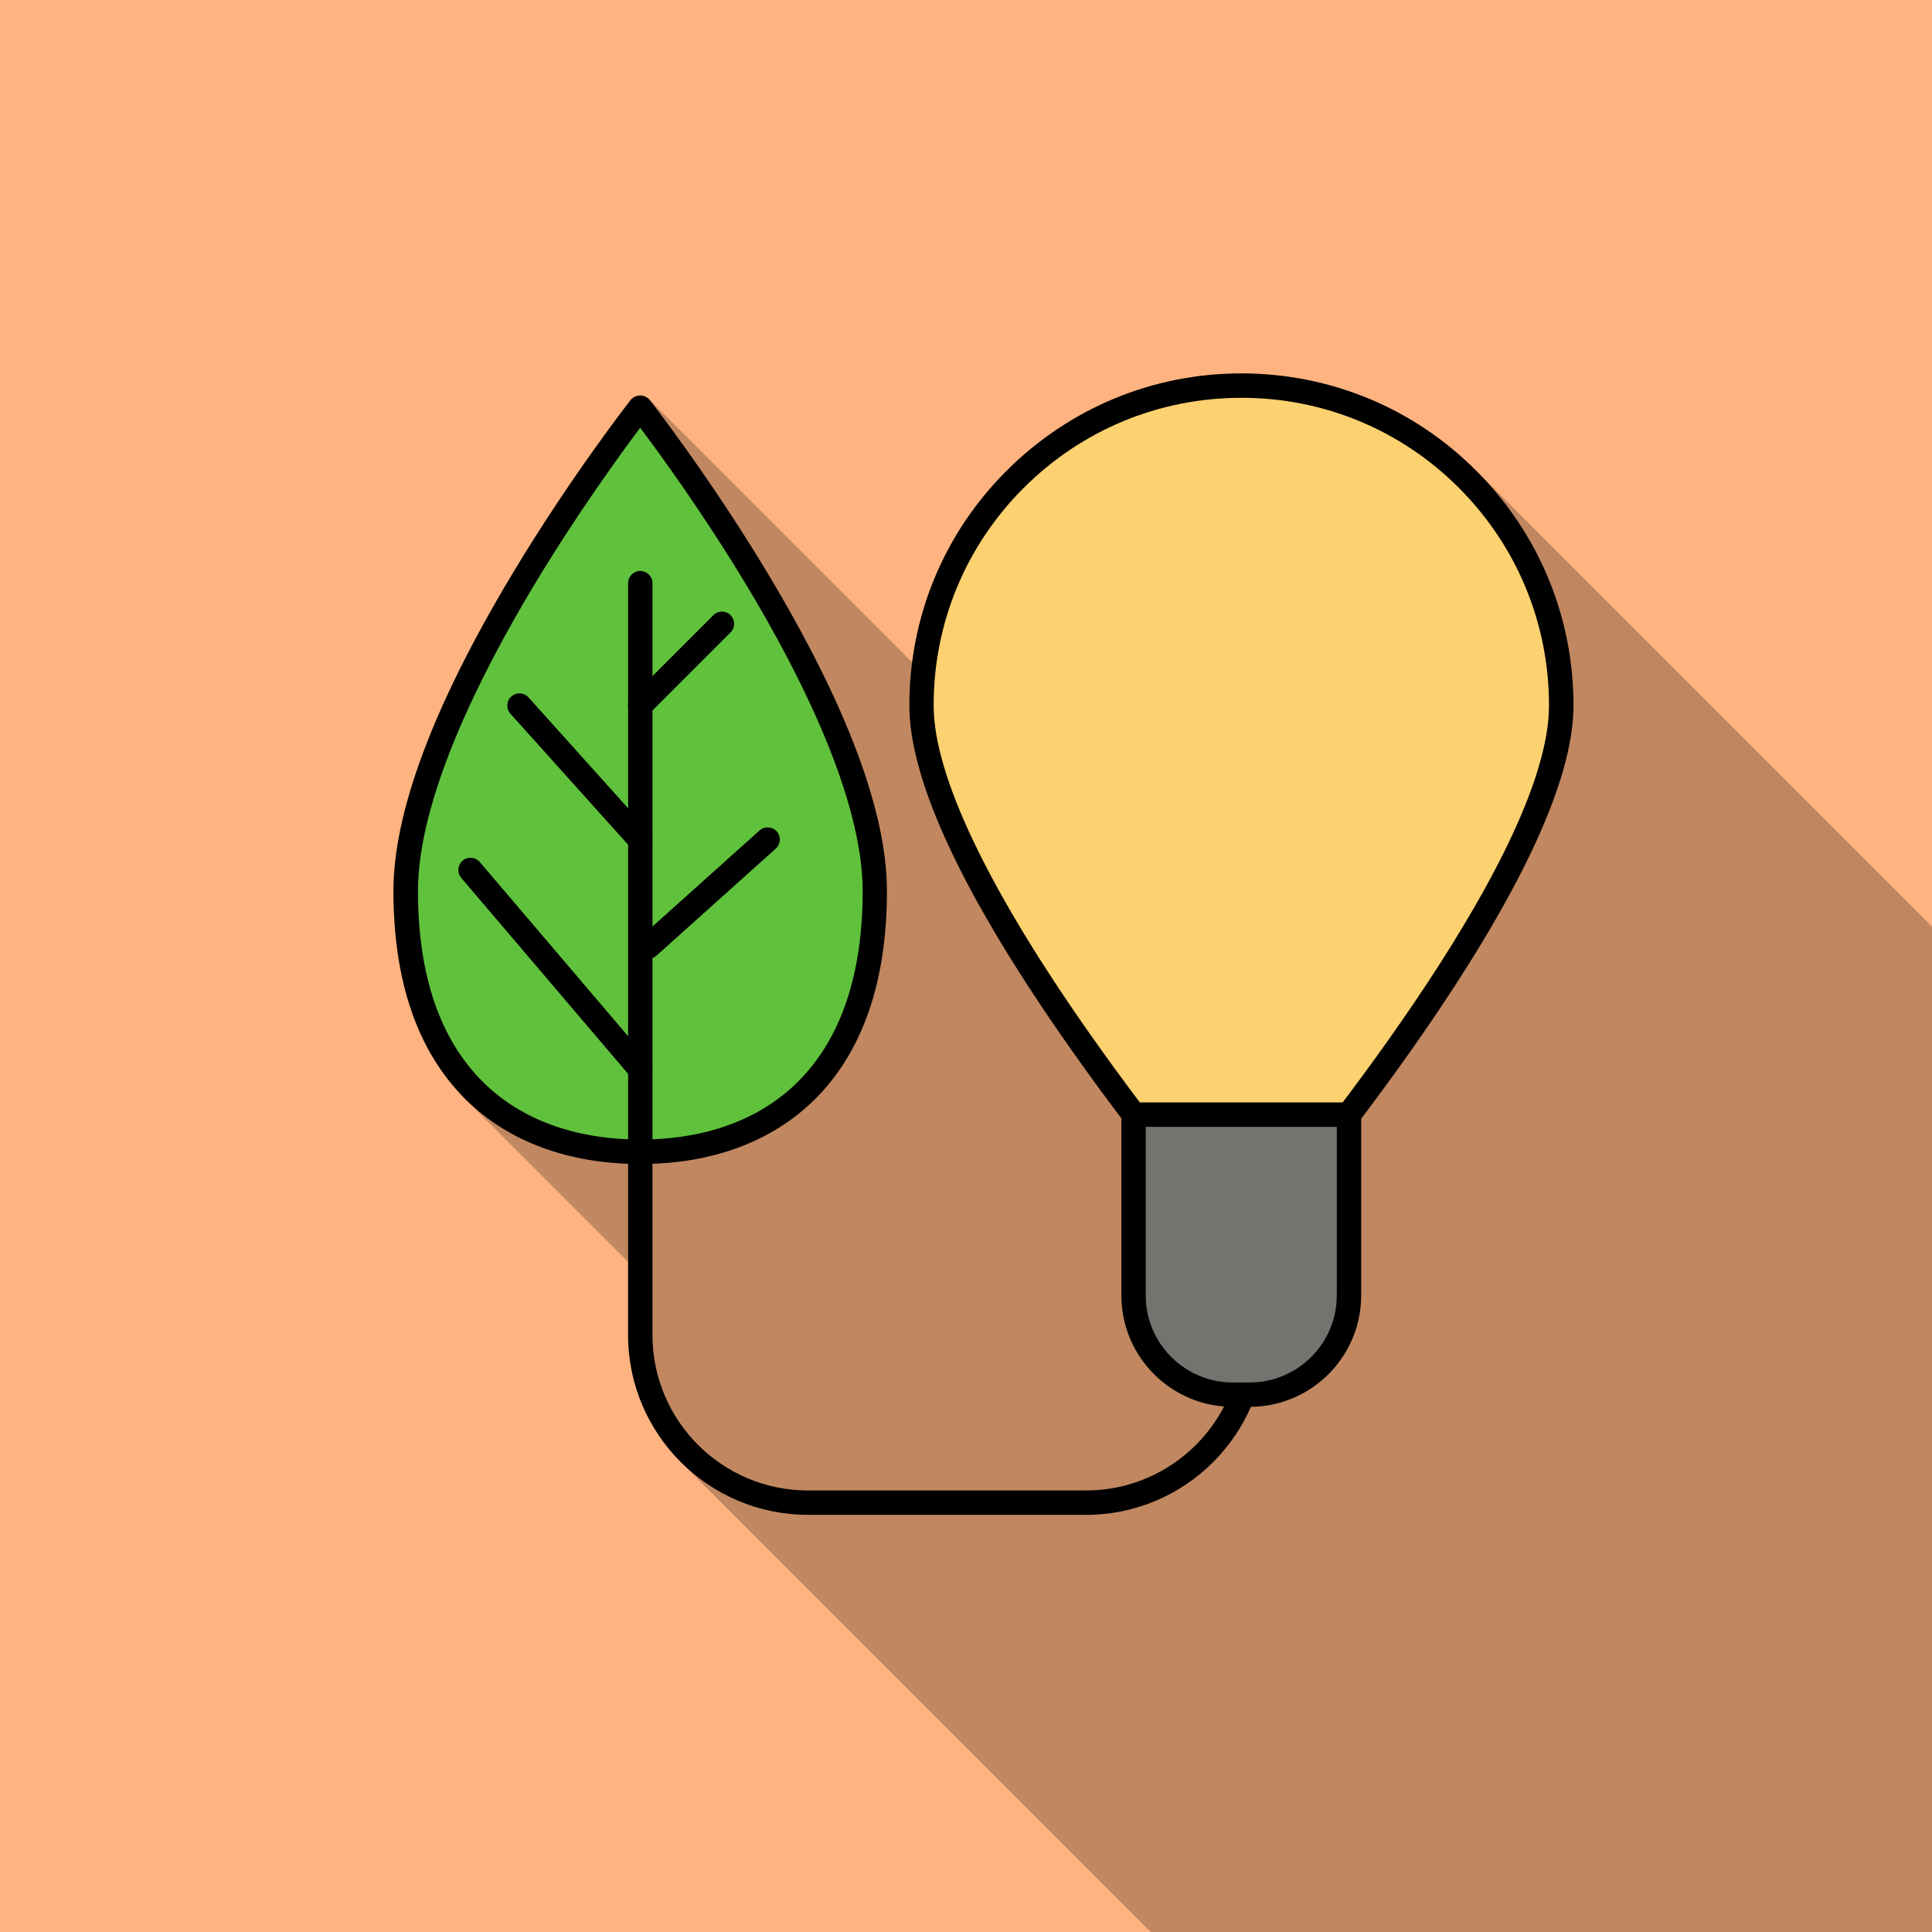
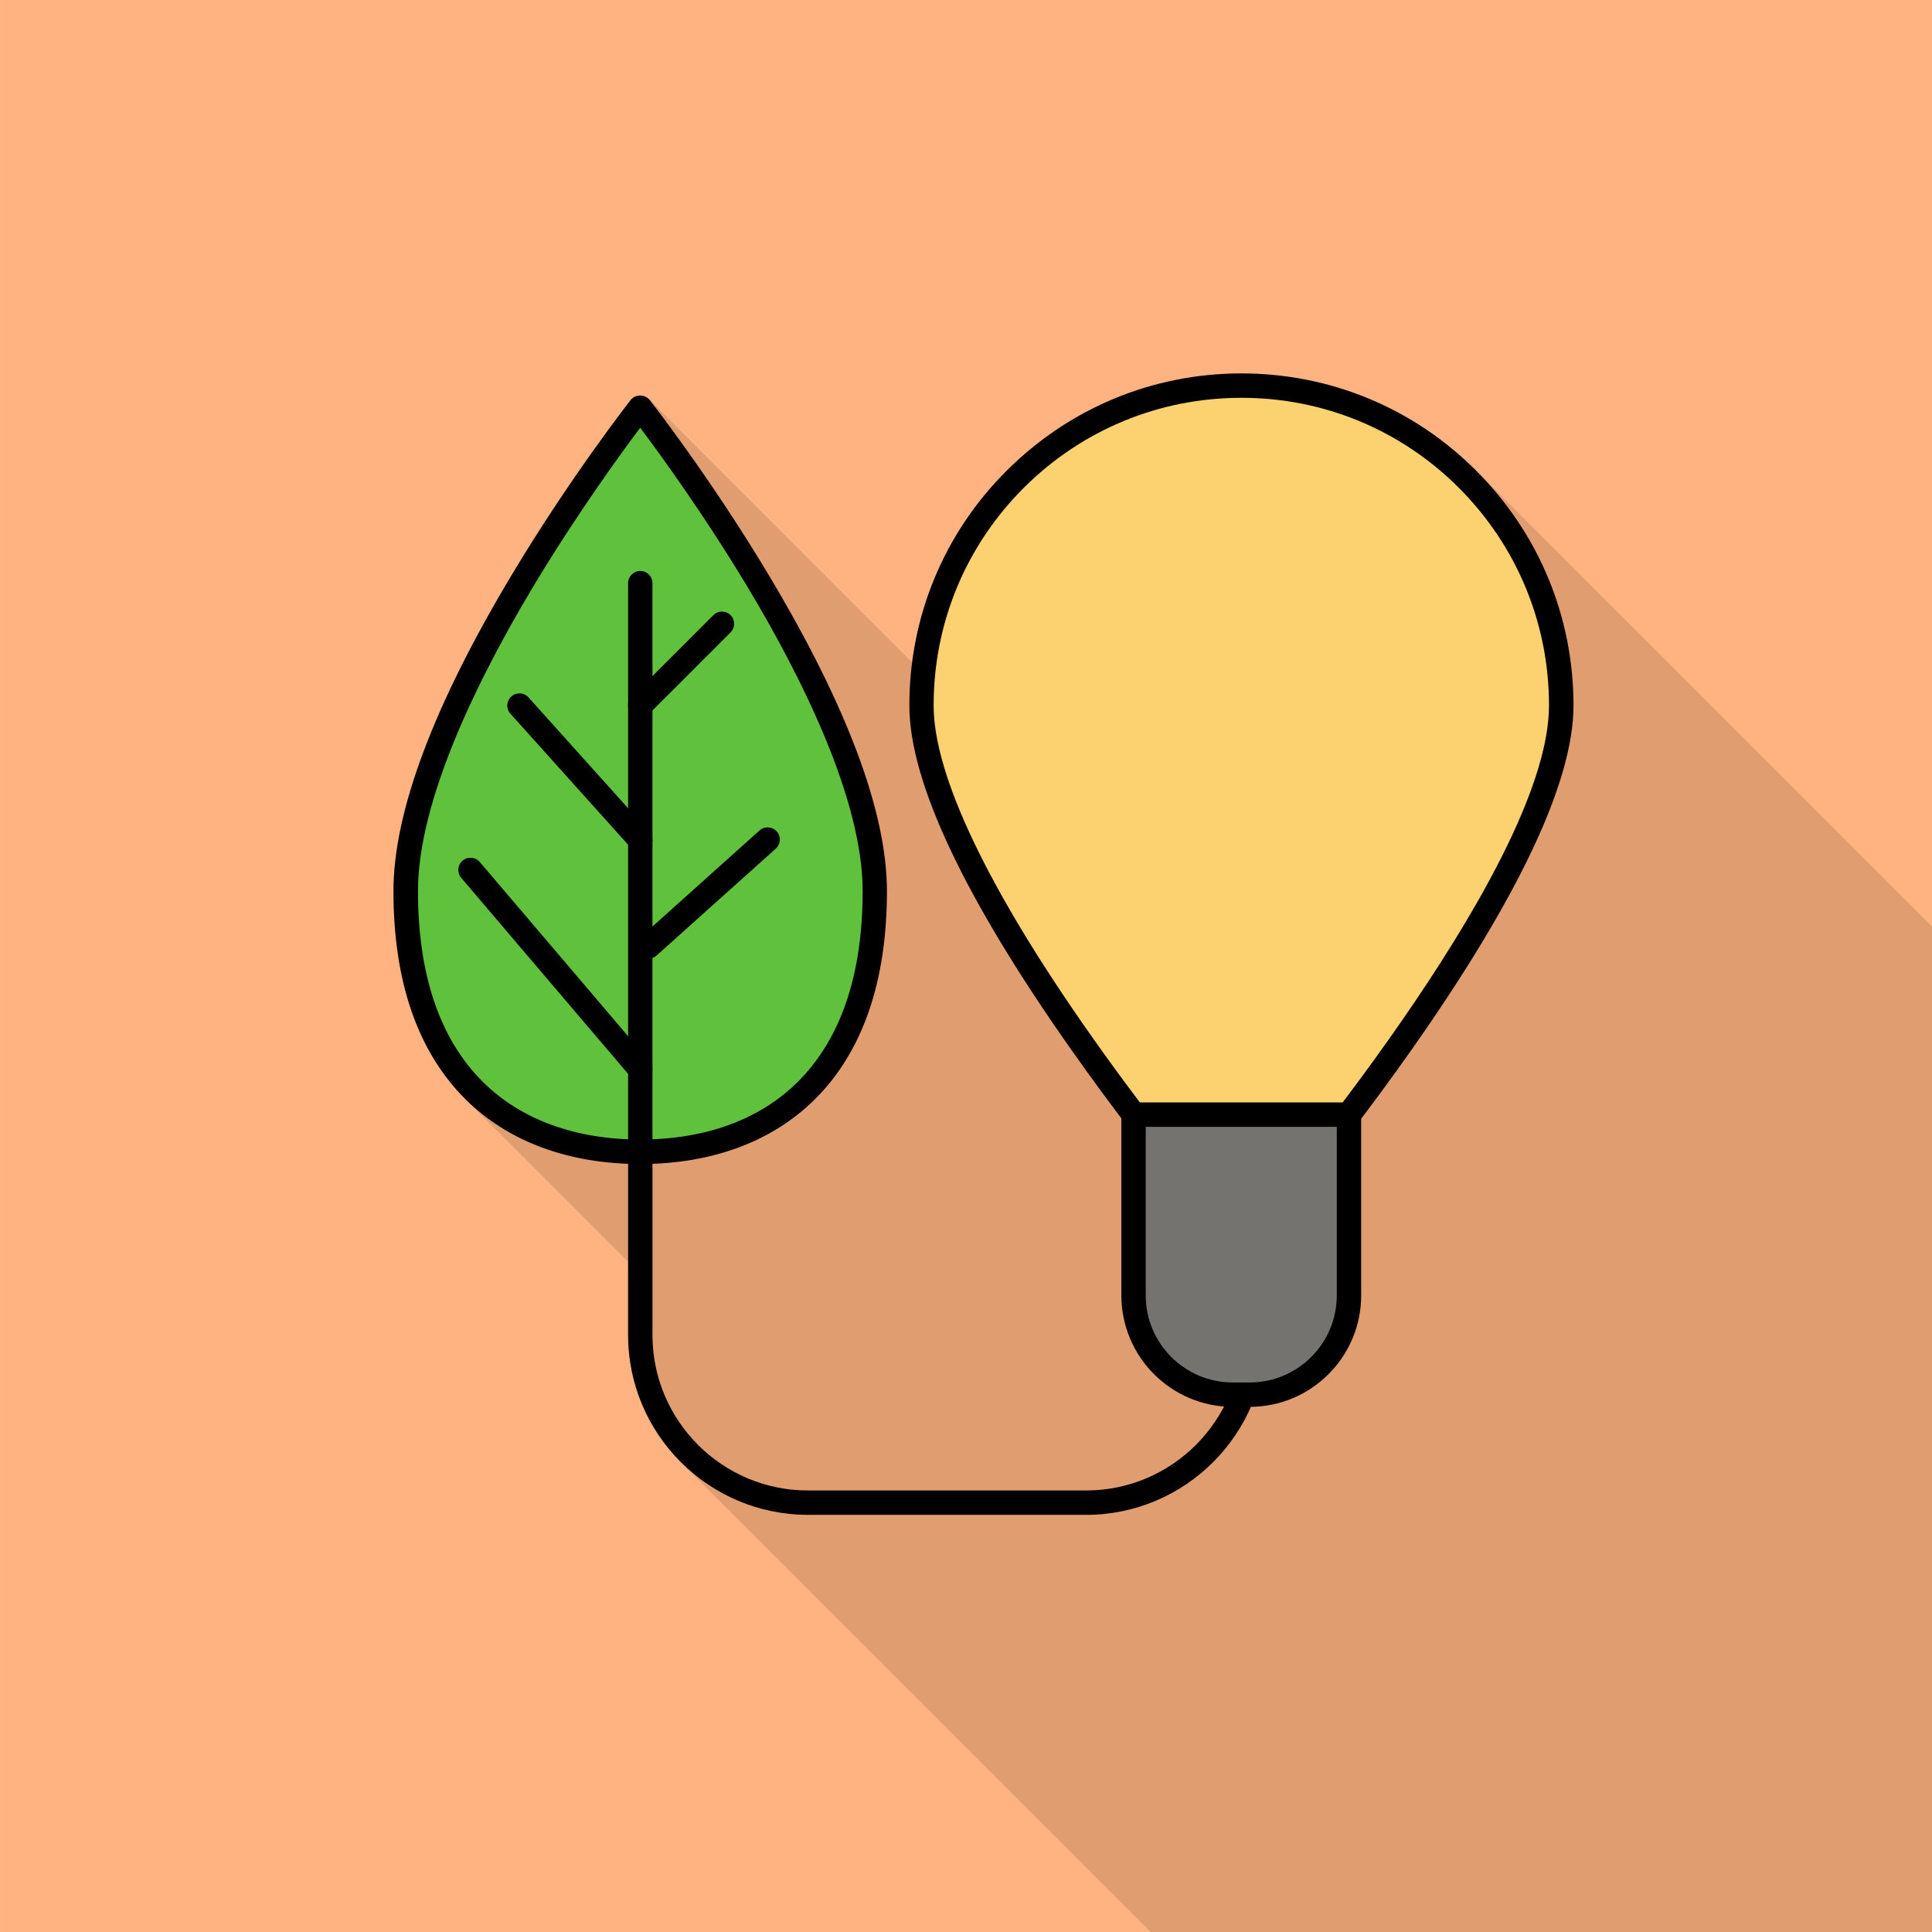
<svg xmlns="http://www.w3.org/2000/svg" width="67.733mm" height="67.733mm" viewBox="0 0 67.733 67.733" version="1.1" id="svg1" xml:space="preserve">
  <defs id="defs1" />
  <g id="layer1" transform="translate(-32.07751,-68.30622)">
    <path id="rect1" style="fill:#ffb380;fill-opacity:1;stroke-width:0.457" d="m 32.078,68.306 h 67.733 v 67.733 h -67.733 z" />
-     <path id="path11" style="stroke-width:0.043;fill:#000001;fill-opacity:0.247" d="M 75.601 81.398 C 72.494 81.398 69.57 82.612 67.369 84.809 C 65.528 86.647 64.391 88.997 64.066 91.537 L 54.827 82.298 C 54.82 82.291 54.807 82.293 54.8 82.287 C 54.723 82.219 54.628 82.172 54.522 82.172 C 54.39 82.172 54.265 82.232 54.184 82.334 C 54.163 82.36 52.09 85.01 50.043 88.421 C 47.273 93.032 45.872 96.776 45.872 99.546 C 45.872 100.338 45.925 101.084 46.03 101.785 C 46.03 101.786 46.03 101.788 46.03 101.789 C 46.135 102.484 46.293 103.133 46.5 103.736 C 46.502 103.744 46.504 103.752 46.507 103.759 C 46.715 104.362 46.975 104.917 47.285 105.426 C 47.289 105.432 47.291 105.438 47.294 105.443 C 47.379 105.581 47.476 105.707 47.568 105.838 C 47.648 105.953 47.722 106.073 47.808 106.181 C 47.885 106.28 47.974 106.368 48.056 106.462 C 48.165 106.587 48.269 106.717 48.386 106.834 L 48.406 106.854 L 54.099 112.547 L 54.099 115.111 C 54.099 116.414 54.497 117.626 55.176 118.632 C 55.177 118.634 55.178 118.635 55.179 118.636 C 55.403 118.967 55.657 119.275 55.938 119.557 C 55.941 119.56 55.944 119.564 55.947 119.567 L 72.419 136.04 L 99.811 136.04 L 99.811 100.788 L 83.824 84.801 C 83.552 84.529 83.269 84.272 82.975 84.031 C 82.975 84.03 82.974 84.03 82.973 84.029 C 82.677 83.786 82.371 83.559 82.056 83.348 C 82.055 83.347 82.054 83.347 82.053 83.346 C 81.738 83.135 81.414 82.94 81.082 82.763 C 81.081 82.762 81.08 82.762 81.079 82.761 C 80.746 82.583 80.406 82.423 80.058 82.278 C 80.056 82.278 80.055 82.277 80.053 82.276 C 79.938 82.229 79.818 82.195 79.701 82.151 C 79.465 82.062 79.229 81.969 78.987 81.896 C 78.627 81.787 78.261 81.695 77.889 81.622 C 77.888 81.622 77.887 81.621 77.886 81.621 C 77.514 81.548 77.137 81.492 76.756 81.455 C 76.756 81.455 76.756 81.455 76.755 81.455 C 76.374 81.417 75.989 81.398 75.601 81.398 z " />
+     <path id="path11" style="stroke-width:0.043;fill:#000000;fill-opacity:0.122" d="M 75.601 81.398 C 72.494 81.398 69.57 82.612 67.369 84.809 C 65.528 86.647 64.391 88.997 64.066 91.537 L 54.827 82.298 C 54.82 82.291 54.807 82.293 54.8 82.287 C 54.723 82.219 54.628 82.172 54.522 82.172 C 54.39 82.172 54.265 82.232 54.184 82.334 C 54.163 82.36 52.09 85.01 50.043 88.421 C 47.273 93.032 45.872 96.776 45.872 99.546 C 45.872 100.338 45.925 101.084 46.03 101.785 C 46.03 101.786 46.03 101.788 46.03 101.789 C 46.135 102.484 46.293 103.133 46.5 103.736 C 46.502 103.744 46.504 103.752 46.507 103.759 C 46.715 104.362 46.975 104.917 47.285 105.426 C 47.289 105.432 47.291 105.438 47.294 105.443 C 47.379 105.581 47.476 105.707 47.568 105.838 C 47.648 105.953 47.722 106.073 47.808 106.181 C 47.885 106.28 47.974 106.368 48.056 106.462 C 48.165 106.587 48.269 106.717 48.386 106.834 L 48.406 106.854 L 54.099 112.547 L 54.099 115.111 C 54.099 116.414 54.497 117.626 55.176 118.632 C 55.177 118.634 55.178 118.635 55.179 118.636 C 55.403 118.967 55.657 119.275 55.938 119.557 C 55.941 119.56 55.944 119.564 55.947 119.567 L 72.419 136.04 L 99.811 136.04 L 99.811 100.788 L 83.824 84.801 C 83.552 84.529 83.269 84.272 82.975 84.031 C 82.975 84.03 82.974 84.03 82.973 84.029 C 82.677 83.786 82.371 83.559 82.056 83.348 C 82.055 83.347 82.054 83.347 82.053 83.346 C 81.738 83.135 81.414 82.94 81.082 82.763 C 81.081 82.762 81.08 82.762 81.079 82.761 C 80.746 82.583 80.406 82.423 80.058 82.278 C 80.056 82.278 80.055 82.277 80.053 82.276 C 79.938 82.229 79.818 82.195 79.701 82.151 C 79.465 82.062 79.229 81.969 78.987 81.896 C 78.627 81.787 78.261 81.695 77.889 81.622 C 77.888 81.622 77.887 81.621 77.886 81.621 C 77.514 81.548 77.137 81.492 76.756 81.455 C 76.756 81.455 76.756 81.455 76.755 81.455 C 76.374 81.417 75.989 81.398 75.601 81.398 z " />
    <path d="m 62.745,99.545 c 0,6.488 -3.68,9.142 -8.223,9.142 -4.543,0 -8.219,-2.654 -8.219,-9.142 0,-6.488 8.219,-16.95 8.219,-16.95 0,0 8.223,10.462 8.223,16.95 z" fill="#60c13d" id="path1-3" style="stroke-width:0.043" />
    <path d="m 54.522,109.115 c -2.504,0 -4.62,-0.782 -6.116,-2.261 -1.68,-1.667 -2.534,-4.124 -2.534,-7.308 0,-2.769 1.402,-6.513 4.171,-11.125 2.047,-3.411 4.12,-6.06 4.141,-6.086 0.081,-0.103 0.205,-0.162 0.338,-0.162 0.132,0 0.256,0.06 0.338,0.162 0.021,0.026 2.094,2.675 4.141,6.086 2.769,4.616 4.171,8.36 4.171,11.125 0,3.18 -0.855,5.642 -2.534,7.308 -1.496,1.479 -3.607,2.261 -6.116,2.261 z m 0,-25.814 c -0.662,0.885 -2.214,3.009 -3.748,5.565 -1.846,3.077 -4.043,7.428 -4.043,10.676 0,2.945 0.769,5.201 2.282,6.701 1.329,1.316 3.235,2.013 5.513,2.013 2.278,0 4.184,-0.697 5.513,-2.013 1.513,-1.5 2.282,-3.757 2.282,-6.701 0,-3.252 -2.201,-7.607 -4.052,-10.685 -1.539,-2.556 -3.086,-4.676 -3.748,-5.556 z" fill="" id="path2" style="stroke-width:0.043" />
    <path d="m 86.811,93.041 c 0,6.193 -11.215,19.019 -11.215,19.019 0,0 -11.215,-12.826 -11.215,-19.019 0,-6.193 5.022,-11.215 11.215,-11.215 6.193,0 11.215,5.022 11.215,11.215 z" fill="#fcd170" id="path3" style="stroke-width:0.043" />
    <path d="m 75.596,112.709 -0.321,-0.368 c -0.03,-0.034 -2.851,-3.27 -5.633,-7.223 -3.774,-5.355 -5.684,-9.42 -5.684,-12.078 0,-3.111 1.21,-6.035 3.411,-8.231 2.201,-2.197 5.124,-3.411 8.231,-3.411 3.107,0 6.035,1.21 8.231,3.411 2.197,2.197 3.411,5.124 3.411,8.231 0,2.658 -1.915,6.723 -5.684,12.078 -2.782,3.953 -5.607,7.189 -5.633,7.223 z m 0,-30.456 c -2.881,0 -5.59,1.124 -7.629,3.158 -2.039,2.039 -3.158,4.748 -3.158,7.629 0,2.445 1.91,6.449 5.53,11.586 2.21,3.141 4.445,5.821 5.257,6.778 1.825,-2.15 10.787,-12.98 10.787,-18.365 0,-2.881 -1.124,-5.59 -3.158,-7.629 -2.039,-2.039 -4.748,-3.158 -7.629,-3.158 z m -5.441,39.161 h -9.753 c -3.479,0 -6.304,-2.829 -6.304,-6.304 V 88.75 c 0,-0.235 0.192,-0.427 0.427,-0.427 0.235,0 0.427,0.192 0.427,0.427 V 115.111 c 0,3.005 2.445,5.449 5.449,5.449 h 9.753 c 3.005,0 5.449,-2.445 5.449,-5.449 0,-0.235 0.192,-0.427 0.427,-0.427 0.235,0 0.427,0.192 0.427,0.427 0,3.475 -2.829,6.304 -6.304,6.304 z" fill="" id="path4" style="stroke-width:0.043" />
    <path d="m 75.891,117.201 h -0.594 c -1.923,0 -3.479,-1.556 -3.479,-3.479 v -6.338 h 7.552 v 6.338 c 0,1.919 -1.556,3.479 -3.479,3.479 z" fill="#75736f" id="path5" style="stroke-width:0.043" />
    <path d="m 75.891,117.628 h -0.594 c -2.154,0 -3.906,-1.752 -3.906,-3.906 v -6.766 h 8.407 v 6.766 c 0,2.154 -1.752,3.906 -3.906,3.906 z m -3.646,-9.817 v 5.911 c 0,1.684 1.368,3.052 3.052,3.052 h 0.594 c 1.684,0 3.052,-1.368 3.052,-3.052 v -5.911 z M 54.522,98.182 c -0.115,0 -0.235,-0.047 -0.316,-0.141 l -4.235,-4.714 c -0.158,-0.175 -0.145,-0.444 0.034,-0.603 0.175,-0.158 0.444,-0.145 0.603,0.034 l 4.235,4.714 c 0.158,0.175 0.145,0.444 -0.034,0.603 -0.081,0.068 -0.184,0.107 -0.286,0.107 z m 0,8.039 c -0.12,0 -0.239,-0.051 -0.325,-0.15 l -5.949,-6.988 c -0.154,-0.179 -0.132,-0.449 0.047,-0.603 0.179,-0.154 0.449,-0.132 0.603,0.047 l 5.949,6.988 c 0.154,0.18 0.132,0.449 -0.047,0.603 -0.081,0.073 -0.179,0.103 -0.278,0.103 z m 0,-12.753 c -0.111,0 -0.218,-0.043 -0.303,-0.124 -0.167,-0.167 -0.167,-0.436 0,-0.603 l 2.868,-2.868 c 0.167,-0.167 0.436,-0.167 0.603,0 0.167,0.167 0.167,0.436 0,0.603 l -2.868,2.868 c -0.081,0.081 -0.188,0.124 -0.299,0.124 z m 0.282,8.449 c -0.115,0 -0.235,-0.047 -0.316,-0.141 -0.158,-0.175 -0.141,-0.444 0.034,-0.603 l 4.184,-3.752 c 0.175,-0.158 0.444,-0.141 0.603,0.034 0.158,0.175 0.141,0.444 -0.034,0.603 l -4.184,3.752 c -0.085,0.073 -0.188,0.107 -0.286,0.107 z" fill="" id="path6" style="stroke-width:0.043" />
  </g>
</svg>
